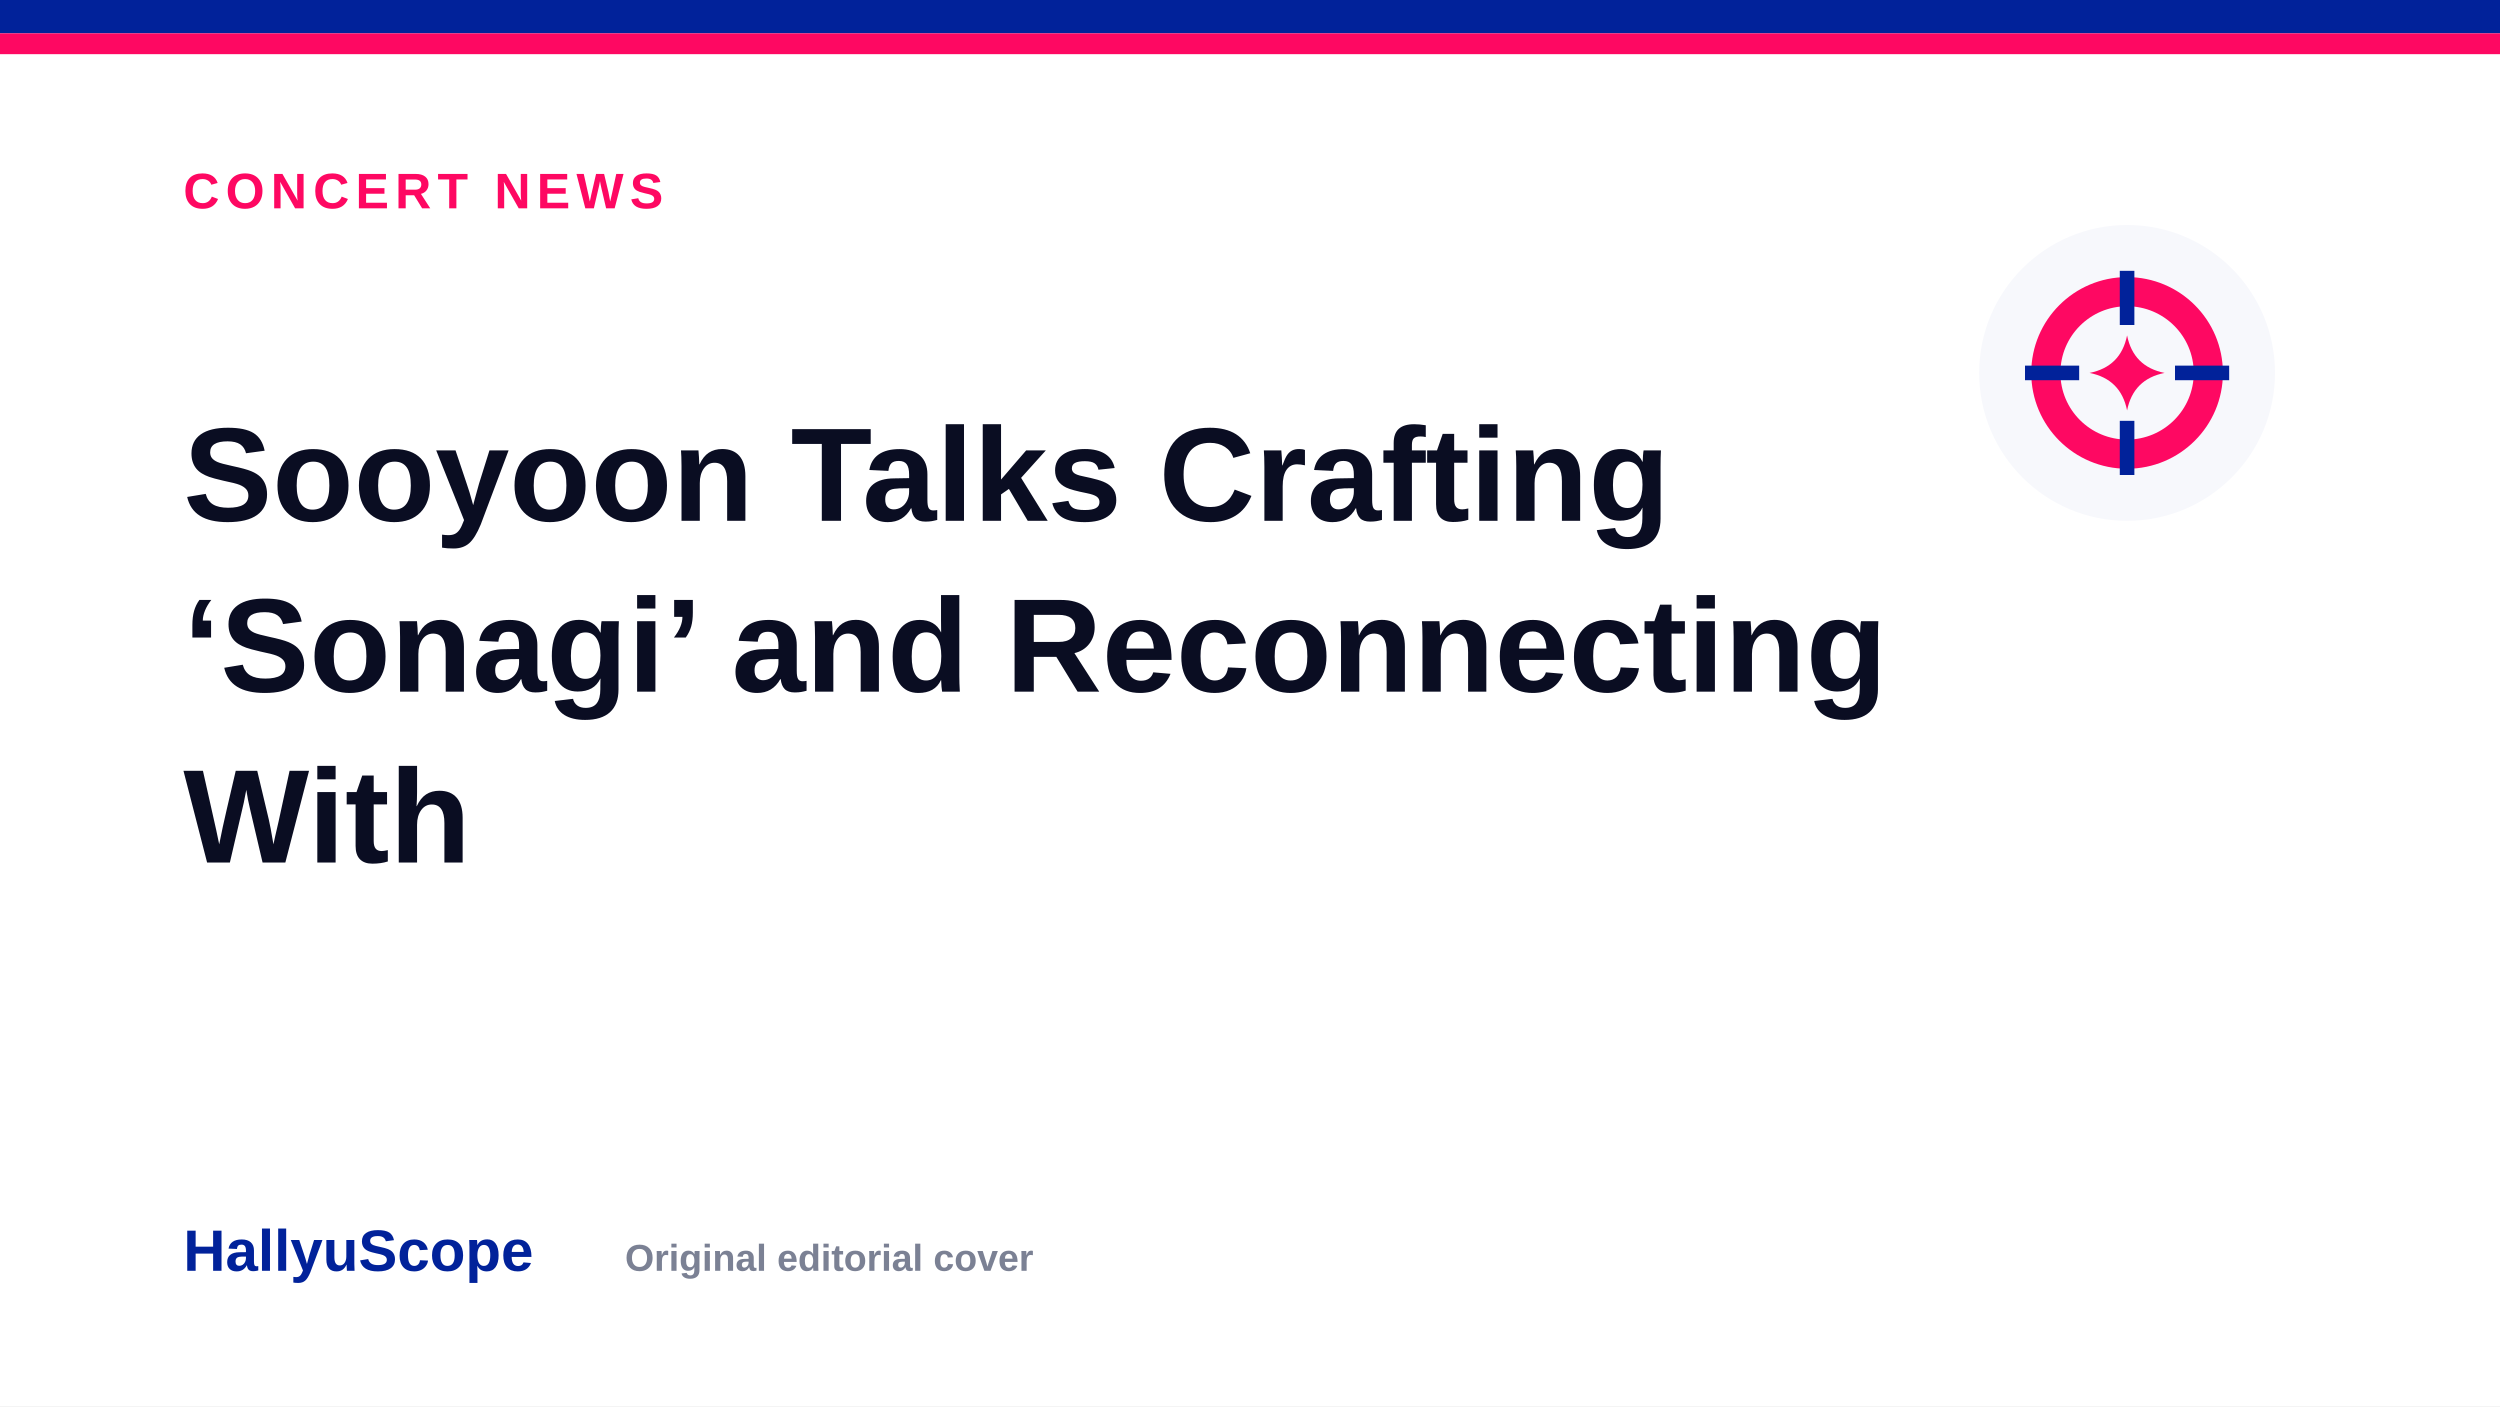
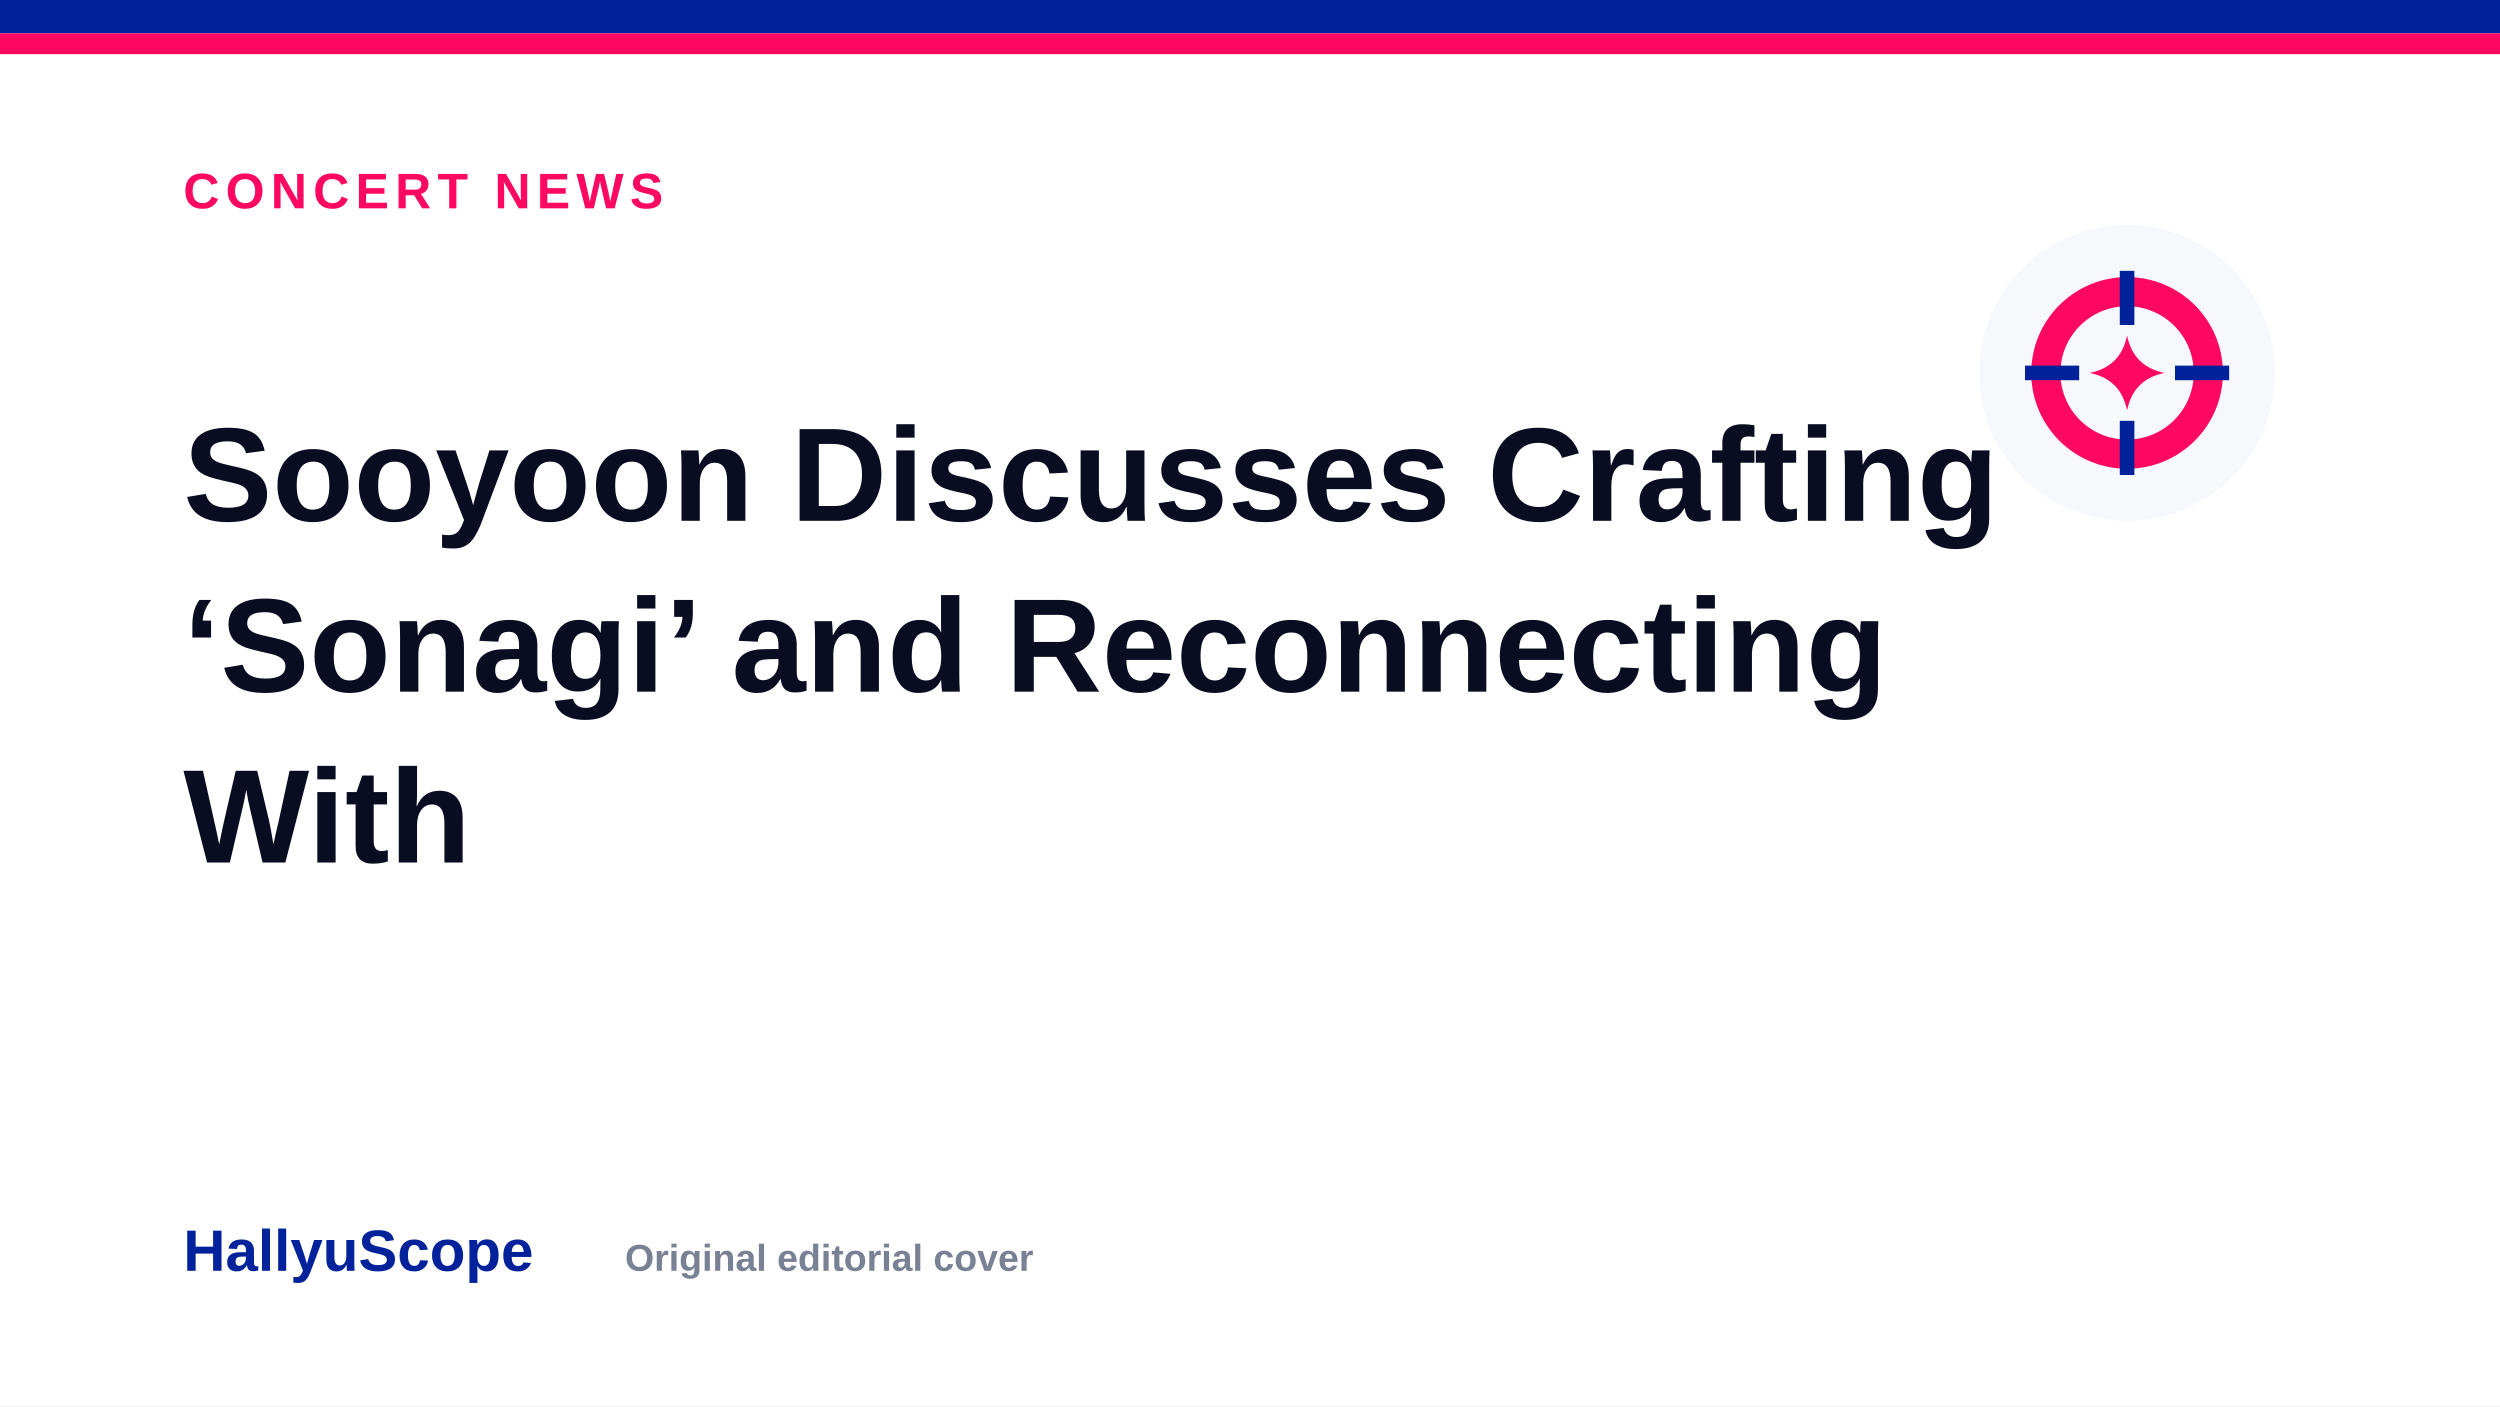
<svg xmlns="http://www.w3.org/2000/svg" width="1200" height="675" viewBox="0 0 1200 675">
  <rect width="1200" height="675" fill="#ffffff" />
  <rect x="0" y="0" width="1200" height="16" fill="#01229a" />
  <rect x="0" y="16" width="1200" height="10" fill="#fe0862" />
  <text x="88" y="100" font-family="Arial, Helvetica, sans-serif" font-size="24" font-weight="800" letter-spacing="3" fill="#fe0862">CONCERT NEWS</text>
-   <text x="88" y="250" font-family="Arial, Helvetica, sans-serif" font-size="64" font-weight="800" fill="#0a0d22">Sooyoon Talks Crafting</text>
+   <text x="88" y="250" font-family="Arial, Helvetica, sans-serif" font-size="64" font-weight="800" fill="#0a0d22">Sooyoon Discusses Crafting</text>
  <text x="88" y="332" font-family="Arial, Helvetica, sans-serif" font-size="64" font-weight="800" fill="#0a0d22">‘Sonagi’ and Reconnecting</text>
  <text x="88" y="414" font-family="Arial, Helvetica, sans-serif" font-size="64" font-weight="800" fill="#0a0d22">With</text>
  <g transform="translate(950 108)">
    <rect x="0" y="0" width="142" height="142" rx="71" fill="#f7f8fc" />
    <circle cx="71" cy="71" r="39" fill="none" stroke="#fe0862" stroke-width="14" />
    <path d="M71 22v26M71 94v26M22 71h26M94 71h26" stroke="#01229a" stroke-width="7" />
    <path d="M71 53q3 15 18 18-15 3-18 18-3-15-18-18 15-3 18-18Z" fill="#fe0862" />
  </g>
  <text x="88" y="610" font-family="Arial, Helvetica, sans-serif" font-size="28" font-weight="800" fill="#01229a">HallyuScope</text>
  <text x="300" y="610" font-family="Arial, Helvetica, sans-serif" font-size="18" font-weight="600" fill="#7b8194">Original editorial cover</text>
</svg>
